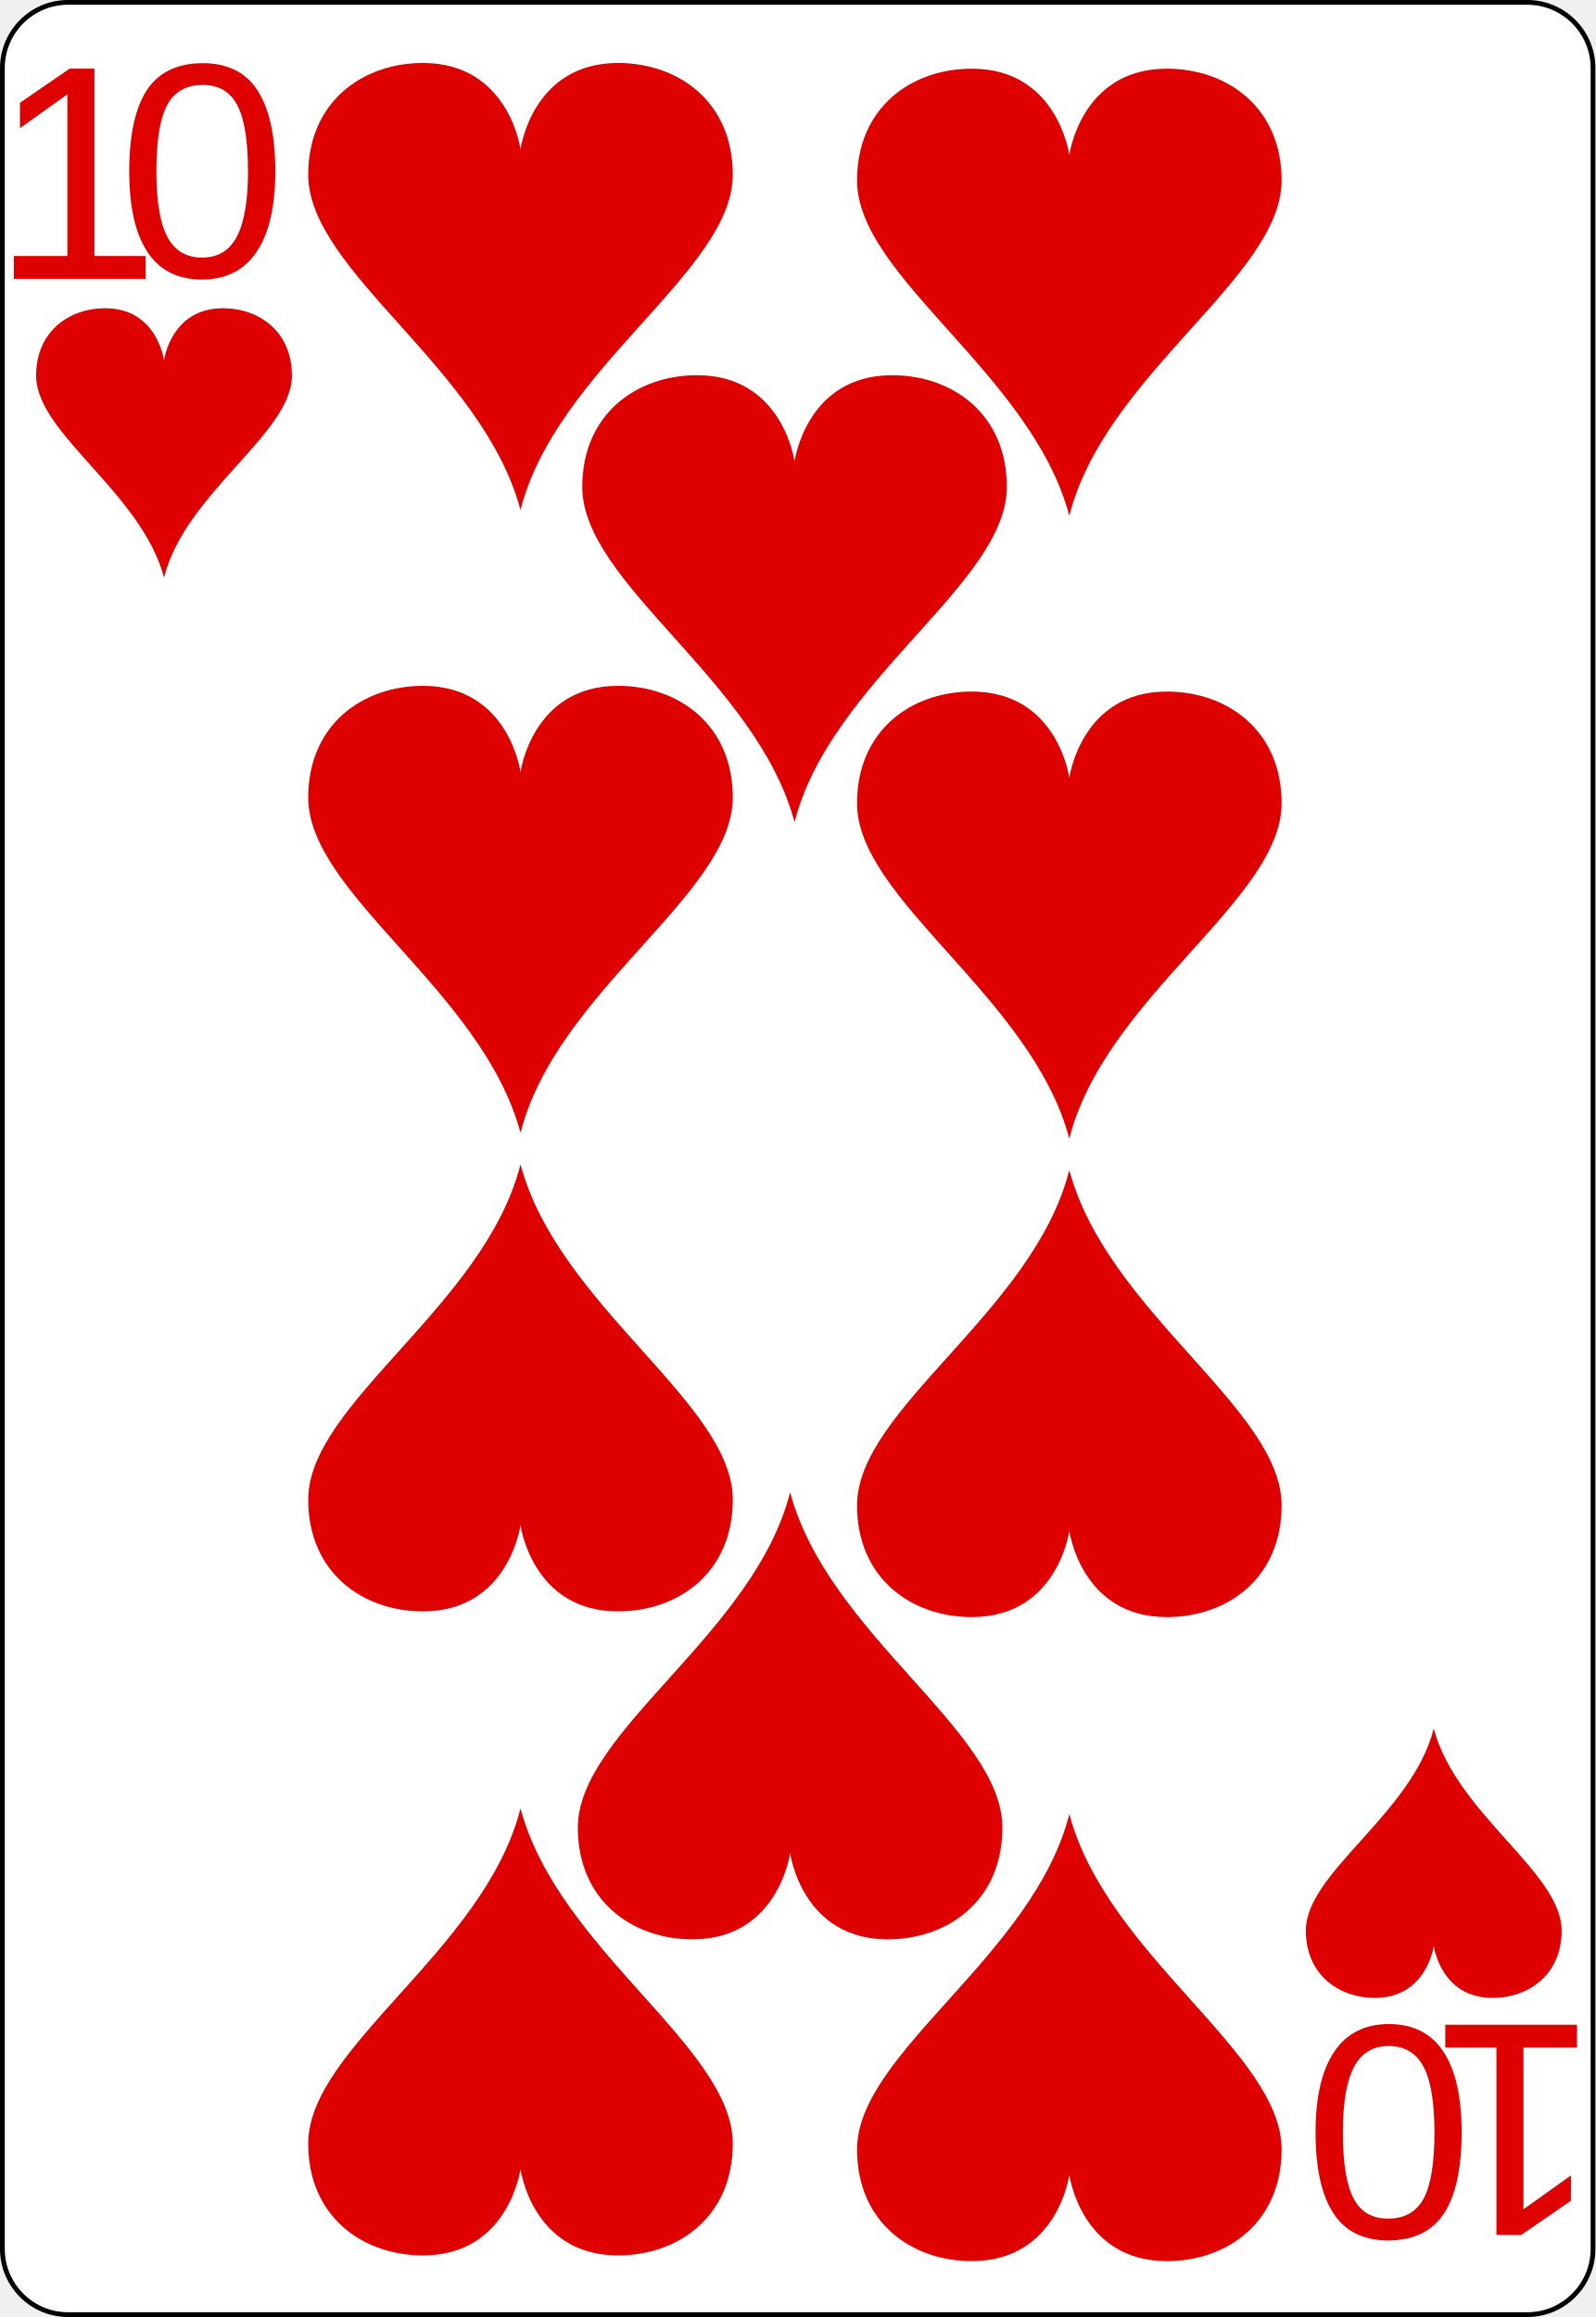
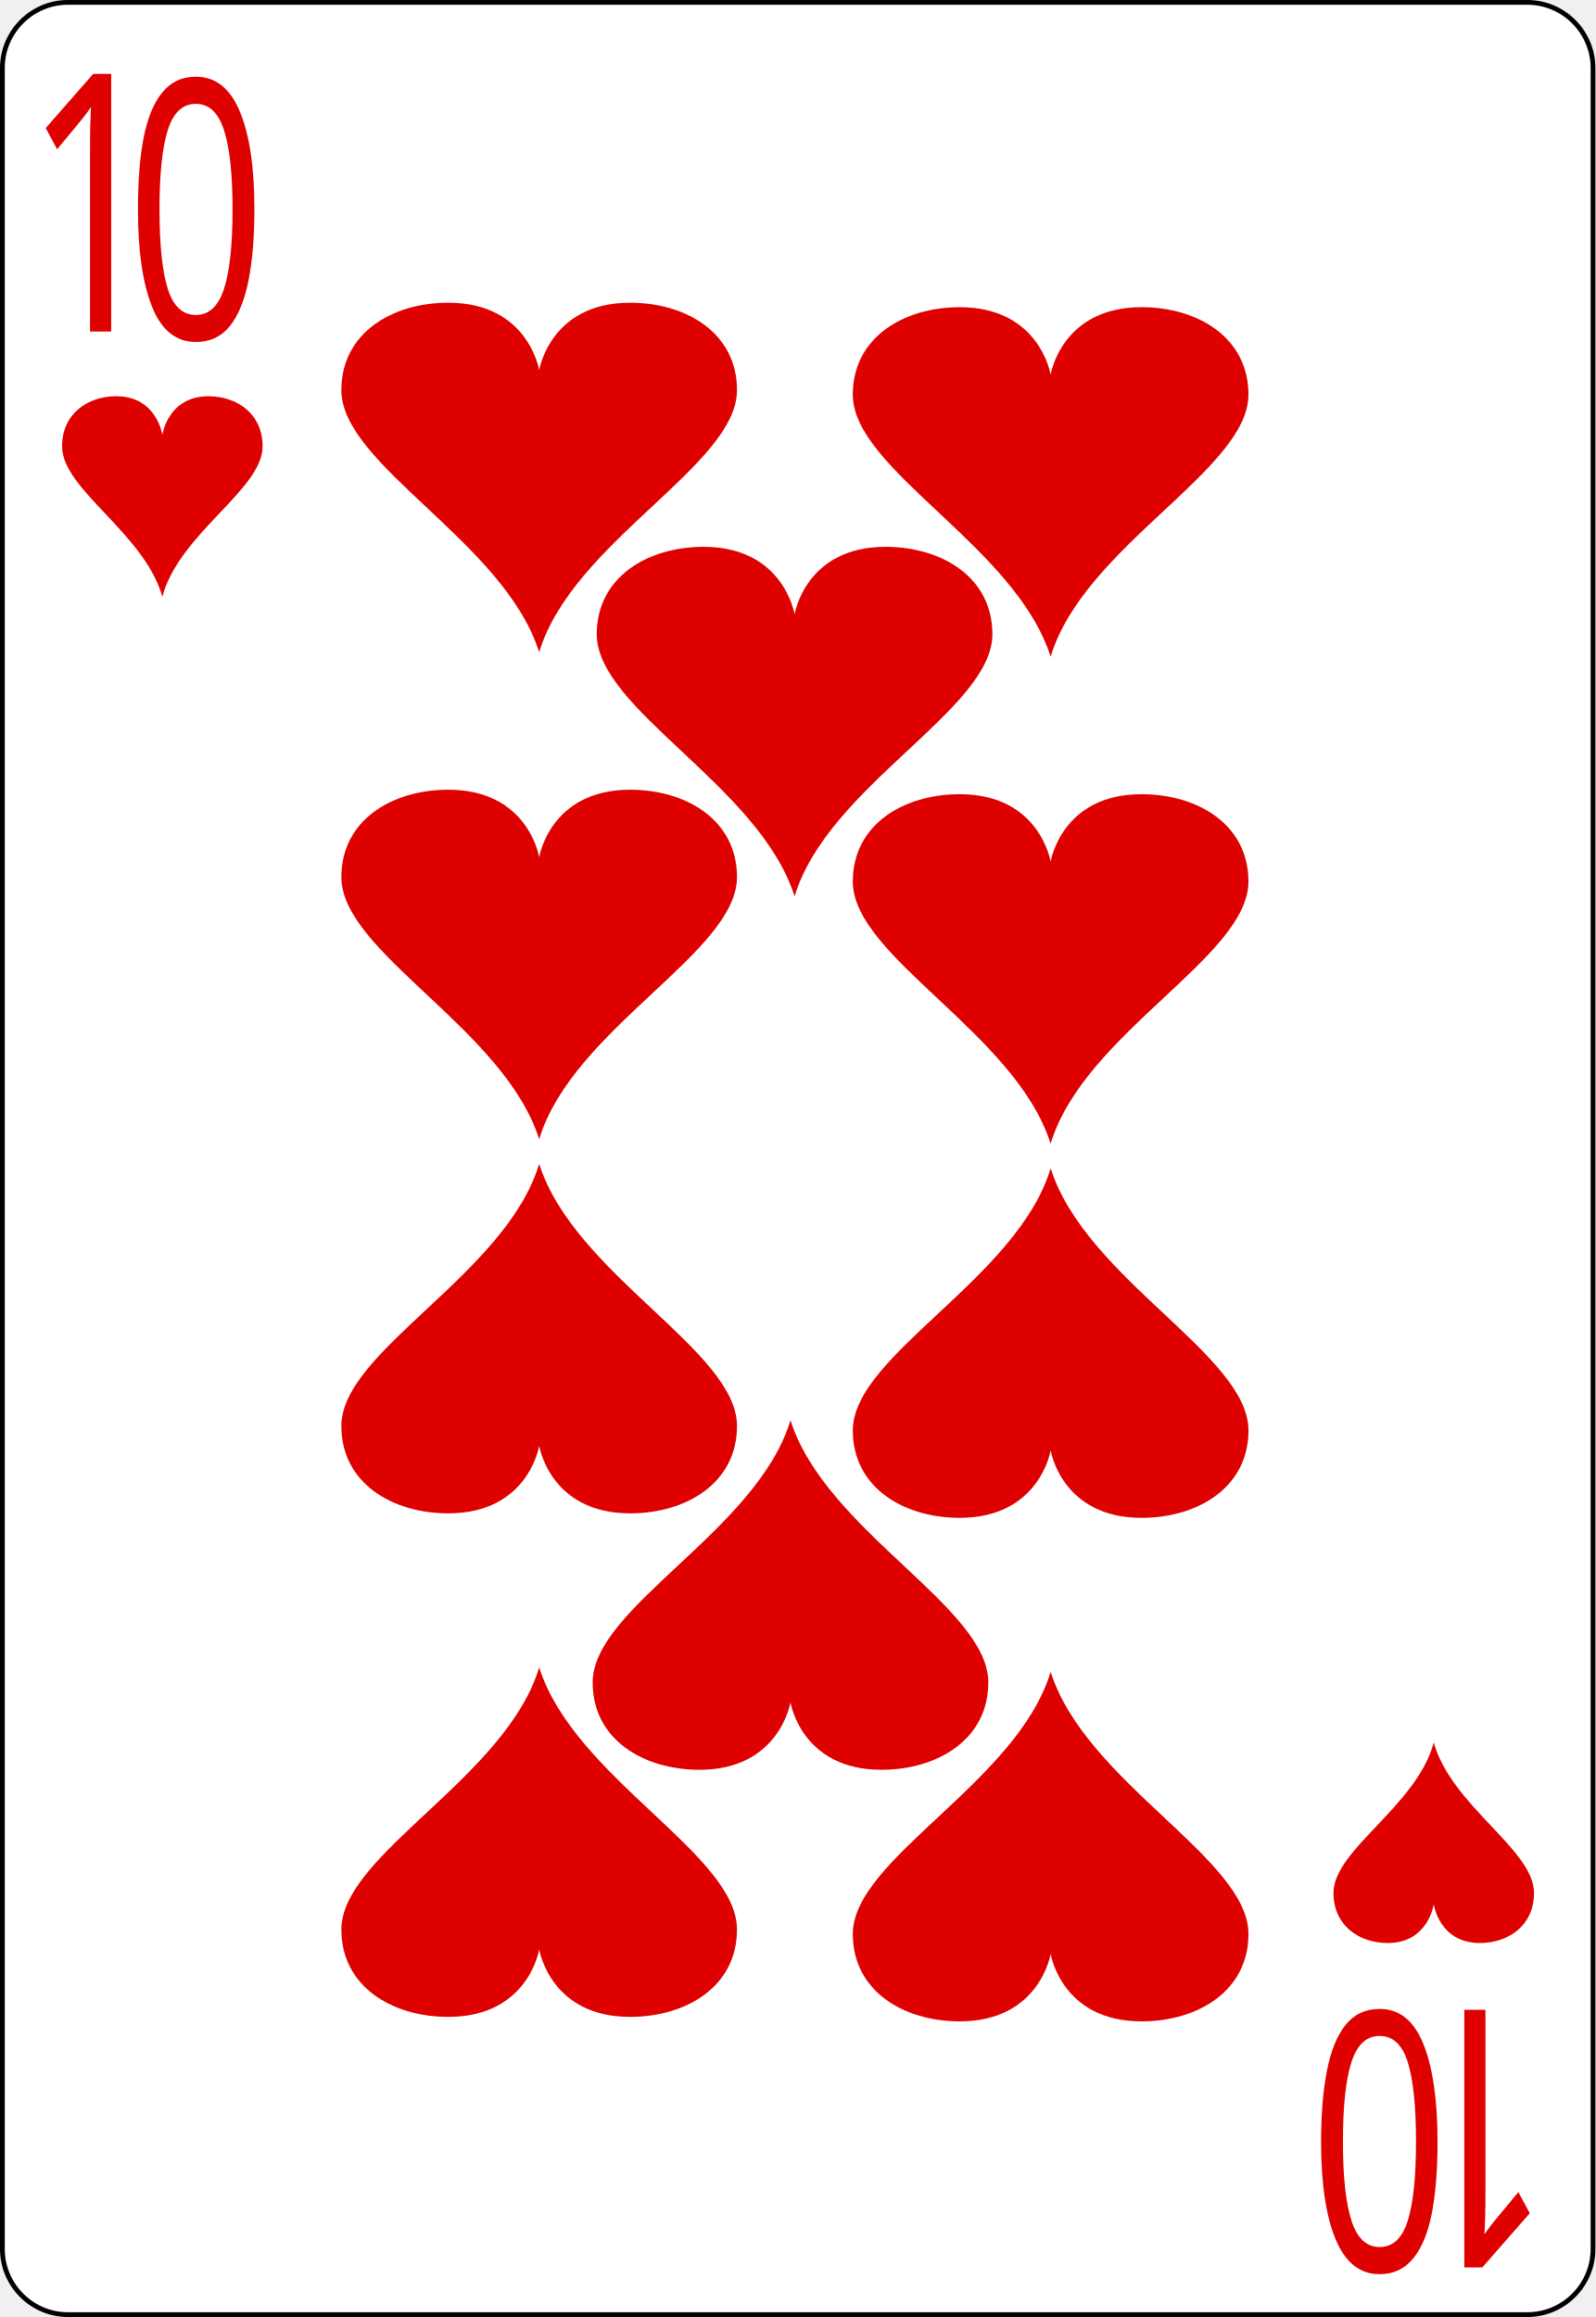
- <svg xmlns="http://www.w3.org/2000/svg" xmlns:xlink="http://www.w3.org/1999/xlink" width="167.087pt" height="242.667pt" viewBox="0 0 167.087 242.667" xml:space="preserve" id="svg2" version="1.1">
-   <defs id="defs41">
-     <radialGradient xlink:href="#linearGradient3773" id="radialGradient3781" cx="-0.158" cy="-8.835" fx="-0.158" fy="-8.835" r="8" gradientTransform="matrix(-1.584269,-0.02349808,0.03071979,-2.477574,-0.2485638,-26.71351)" gradientUnits="userSpaceOnUse" />
-     <linearGradient id="linearGradient3773">
-       <stop style="stop-color:#000000;stop-opacity:1;" offset="0" id="stop3775" />
-       <stop style="stop-color:#000000;stop-opacity:0.649;" offset="1" id="stop3777" />
-     </linearGradient>
-     <radialGradient xlink:href="#linearGradient3773" id="radialGradient3957" cx="-0.158" cy="-8.835" fx="-0.158" fy="-8.835" r="8" gradientTransform="matrix(-1.584269,-0.02349808,0.03071979,-2.477574,-0.2485638,-26.71351)" gradientUnits="userSpaceOnUse" />
-     <linearGradient id="linearGradient3959">
-       <stop style="stop-color:#000000;stop-opacity:1;" offset="0" id="stop3961" />
-       <stop style="stop-color:#000000;stop-opacity:0.649;" offset="1" id="stop3963" />
-     </linearGradient>
-     <radialGradient r="81.903" fy="509.476" fx="168.025" cy="509.476" cx="168.025" gradientTransform="matrix(1.25656,-0.7774064,0.3366382,0.5361257,-221.2021,359.2426)" gradientUnits="userSpaceOnUse" id="radialGradient3975" xlink:href="#linearGradient3784-4" />
-     <linearGradient id="linearGradient3784-4">
-       <stop style="stop-color:#ffffff;stop-opacity:0.435;" offset="0" id="stop3786-8" />
-       <stop style="stop-color:#000000;stop-opacity:0;" offset="1" id="stop3788-6" />
-     </linearGradient>
-     <radialGradient xlink:href="#linearGradient3784-4-5" id="radialGradient3929" gradientUnits="userSpaceOnUse" gradientTransform="matrix(1.25656,-0.7774064,0.3366382,0.5361257,-221.2021,359.2426)" cx="168.025" cy="509.476" fx="168.025" fy="509.476" r="81.903" />
-     <linearGradient id="linearGradient3784-4-5">
-       <stop style="stop-color:#ffffff;stop-opacity:0.489;" offset="0" id="stop3786-8-0" />
-       <stop style="stop-color:#000000;stop-opacity:0;" offset="1" id="stop3788-6-3" />
-     </linearGradient>
-     <radialGradient xlink:href="#linearGradient3784-4-1" id="radialGradient3927" gradientUnits="userSpaceOnUse" gradientTransform="matrix(1.25656,-0.7774064,0.3366382,0.5361257,-221.2021,359.2426)" cx="168.025" cy="509.476" fx="168.025" fy="509.476" r="81.903" />
-     <linearGradient id="linearGradient3784-4-1">
-       <stop style="stop-color:#ffffff;stop-opacity:0.237;" offset="0" id="stop3786-8-03" />
-       <stop style="stop-color:#000000;stop-opacity:0;" offset="1" id="stop3788-6-6" />
-     </linearGradient>
-     <radialGradient xlink:href="#linearGradient3768" id="radialGradient3776" cx="-0.206" cy="-4.579" fx="-0.206" fy="-4.579" r="8" gradientTransform="matrix(-1,0,0,-1.720176,-0.4120407,-13.02719)" gradientUnits="userSpaceOnUse" />
-     <linearGradient id="linearGradient3768">
-       <stop style="stop-color:#df0000;stop-opacity:1;" offset="0" id="stop3770" />
-       <stop style="stop-color:#df0000;stop-opacity:0.672;" offset="1" id="stop3772" />
-     </linearGradient>
-     <radialGradient r="81.903" fy="511.223" fx="171.487" cy="511.223" cx="171.487" gradientTransform="matrix(1.152989,-0.6739155,0.3948202,0.6754904,-233.6326,270.4008)" gradientUnits="userSpaceOnUse" id="radialGradient4013" xlink:href="#linearGradient3784-4-6" />
-     <linearGradient id="linearGradient3784-4-6">
-       <stop style="stop-color:#ffffff;stop-opacity:0.313;" offset="0" id="stop3786-8-8" />
-       <stop style="stop-color:#000000;stop-opacity:0;" offset="1" id="stop3788-6-8" />
-     </linearGradient>
-     <radialGradient r="81.903" fy="492.632" fx="159.354" cy="492.632" cx="159.354" gradientTransform="matrix(1.089478,-0.715138,0.4464527,0.6562658,-244.9333,290.9185)" gradientUnits="userSpaceOnUse" id="radialGradient4013-8" xlink:href="#linearGradient3784-4-2" />
-     <linearGradient id="linearGradient3784-4-2">
-       <stop style="stop-color:#ffffff;stop-opacity:0.29;" offset="0" id="stop3786-8-1" />
-       <stop style="stop-color:#000000;stop-opacity:0;" offset="1" id="stop3788-6-5" />
-     </linearGradient>
-     <radialGradient r="81.903" fy="492.632" fx="159.354" cy="492.632" cx="159.354" gradientTransform="matrix(1.089478,-0.715138,0.4464527,0.6562658,-244.9333,290.9185)" gradientUnits="userSpaceOnUse" id="radialGradient3073" xlink:href="#linearGradient3784-4-2" />
-   </defs>
-   <g id="Layer_x0020_1" style="fill-rule:nonzero;clip-rule:nonzero;stroke:#000000;stroke-miterlimit:4;">
-     <path style="fill:#FFFFFF;stroke-width:0.5;" d="M166.837,235.548c0,3.777-3.087,6.869-6.871,6.869H7.111c-3.775,0-6.861-3.092-6.861-6.869V7.12C0.25,3.343,3.336,0.25,7.111,0.25h152.855    c3.784,0,6.871,3.093,6.871,6.87v228.428z" id="path5" />
-     <g style="stroke:none;" id="g7">
+ <svg xmlns="http://www.w3.org/2000/svg" version="1.1" id="svg2" x="0px" y="0px" width="167.086px" height="242.667px" viewBox="0 0 167.086 242.667" enable-background="new 0 0 167.086 242.667" xml:space="preserve">
+   <g id="Layer_x0020_1">
+     <path id="path5" fill="#FFFFFF" stroke="#000000" stroke-width="0.5" d="M166.836,235.548c0,3.777-3.086,6.869-6.871,6.869H7.111   c-3.775,0-6.861-3.092-6.861-6.869V7.12c0-3.777,3.086-6.87,6.861-6.87h152.854c3.785,0,6.871,3.093,6.871,6.87V235.548z" />
+     <g id="g7">
      <g id="g9">
- 				
- 			</g>
+ 		</g>
    </g>
    <g id="g15">
- 			
+ 	</g>
+     <g id="g19">
+ 	</g>
+     <g id="g23">
+       <g id="g25">
		</g>
-     <g id="g19">
- 			
+     </g>
+     <g id="g31">
+       <g id="g33">
		</g>
-     <g style="stroke:none;" id="g23">
-       <g id="g25">
- 				
- 			</g>
-     </g>
-     <g style="stroke:none;" id="g31">
-       <g id="g33">
- 				
- 			</g>
    </g>
  </g>
-   <text xml:space="preserve" style="font-size:32px;font-style:normal;font-weight:normal;line-height:125%;letter-spacing:0px;word-spacing:0px;fill:#df0000;fill-opacity:1;stroke:none;font-family:Bitstream Vera Sans" x="-0.987" y="29.203" id="text3788">
-     <tspan id="tspan3790" x="-0.987" y="29.203" style="font-style:normal;font-variant:normal;font-weight:normal;font-stretch:normal;fill:#df0000;fill-opacity:1;font-family:Arial;-inkscape-font-specification:Arial">1</tspan>
-   </text>
-   <g transform="matrix(1.674307,0,0,1.566992,17.17751,46.38532)" id="layer1-9-6" style="fill:#df0000;fill-opacity:1">
-     <path style="fill:#df0000;fill-opacity:1" id="hl-8" d="M 3.676,-9 C 0.433,-9 0,-5.523 0,-5.523 0,-5.523 -0.433,-9 -3.676,-9 -5.946,-9 -8,-7.441 -8,-4.5 -8,-0.614 -1.421,3.294 0,9 1.352,3.299 8,-0.614 8,-4.5 8,-7.441 5.946,-9 3.676,-9 z" />
+   <text transform="matrix(0.6811 0 0 1 2.501 34.7261)" fill="#DF0000" font-family="'ArialMT'" font-size="37.801">1</text>
+   <g id="layer1-9-6" transform="matrix(1.674307,0,0,1.566992,17.17751,46.38532)">
+     <path id="hl-8" fill="#DF0000" d="M2.776-3.117   c-2.542,0-2.881,2.588-2.881,2.588s-0.339-2.589-2.882-2.589c-1.78,0-3.39,1.161-3.39,3.35c0,2.893,5.158,5.803,6.272,10.051   c1.06-4.244,6.271-7.157,6.271-10.05C6.166-1.956,4.555-3.117,2.776-3.117z" />
  </g>
-   <g transform="matrix(-1.674307,0,0,-1.566992,150.156,195.1431)" id="layer1-9-6-5" style="fill:#df0000;fill-opacity:1">
-     <path style="fill:#df0000;fill-opacity:1" id="hl-8-1" d="M 3.676,-9 C 0.433,-9 0,-5.523 0,-5.523 0,-5.523 -0.433,-9 -3.676,-9 -5.946,-9 -8,-7.441 -8,-4.5 -8,-0.614 -1.421,3.294 0,9 1.352,3.299 8,-0.614 8,-4.5 8,-7.441 5.946,-9 3.676,-9 z" />
+   <g id="layer1-9-6-5" transform="matrix(-1.674307,0,0,-1.566992,150.156,195.1431)">
+     <path id="hl-8-1" fill="#DF0000" d="M2.881-5.333   C0.34-5.333,0-2.745,0-2.745S-0.34-5.333-2.882-5.333c-1.78,0-3.39,1.16-3.39,3.35c0,2.894,5.157,5.803,6.271,10.051   C1.06,3.825,6.271,0.912,6.271-1.981C6.271-4.171,4.661-5.333,2.881-5.333z" />
  </g>
-   <g transform="matrix(2.779008,0,0,2.600887,54.51227,30.00377)" id="layer1-9-6-8" style="fill:#df0000;fill-opacity:1">
-     <path style="fill:#df0000;fill-opacity:1" id="hl-8-8" d="M 3.676,-9 C 0.433,-9 0,-5.523 0,-5.523 0,-5.523 -0.433,-9 -3.676,-9 -5.946,-9 -8,-7.441 -8,-4.5 -8,-0.614 -1.421,3.294 0,9 1.352,3.299 8,-0.614 8,-4.5 8,-7.441 5.946,-9 3.676,-9 z" />
+   <g id="layer1-9-6-8" transform="matrix(2.779008,0,0,2.600887,54.51227,30.00377)">
+     <path id="hl-8-8" fill="#DF0000" d="M4.13,0.654   c-3.022,0-3.426,2.719-3.426,2.719S0.301,0.654-2.721,0.654c-2.115,0-4.03,1.219-4.03,3.518c0,3.038,6.131,6.094,7.455,10.555   c1.26-4.458,7.455-7.517,7.455-10.555C8.159,1.873,6.245,0.654,4.13,0.654z" />
  </g>
-   <g transform="matrix(-2.779008,0,0,-2.600887,54.51227,212.8062)" id="layer1-9-6-8-9" style="fill:#df0000;fill-opacity:1">
-     <path style="fill:#df0000;fill-opacity:1" id="hl-8-8-5" d="M 3.676,-9 C 0.433,-9 0,-5.523 0,-5.523 0,-5.523 -0.433,-9 -3.676,-9 -5.946,-9 -8,-7.441 -8,-4.5 -8,-0.614 -1.421,3.294 0,9 1.352,3.299 8,-0.614 8,-4.5 8,-7.441 5.946,-9 3.676,-9 z" />
+   <g id="layer1-9-6-8-9" transform="matrix(-2.779008,0,0,-2.600887,54.51227,212.8062)">
+     <path id="hl-8-8-5" fill="#DF0000" d="M2.721,0.604   c-3.022,0-3.426,2.718-3.426,2.718S-1.108,0.604-4.13,0.604c-2.115,0-4.029,1.219-4.029,3.518c0,3.038,6.131,6.094,7.455,10.555   C0.556,10.22,6.751,7.16,6.751,4.122C6.751,1.823,4.837,0.604,2.721,0.604z" />
  </g>
-   <g transform="matrix(2.779008,0,0,2.600887,54.51227,95.23862)" id="layer1-9-6-8-8" style="fill:#df0000;fill-opacity:1">
-     <path style="fill:#df0000;fill-opacity:1" id="hl-8-8-8" d="M 3.676,-9 C 0.433,-9 0,-5.523 0,-5.523 0,-5.523 -0.433,-9 -3.676,-9 -5.946,-9 -8,-7.441 -8,-4.5 -8,-0.614 -1.421,3.294 0,9 1.352,3.299 8,-0.614 8,-4.5 8,-7.441 5.946,-9 3.676,-9 z" />
+   <g id="layer1-9-6-8-8" transform="matrix(2.779008,0,0,2.600887,54.51227,95.23862)">
+     <path id="hl-8-8-8" fill="#DF0000" d="M4.13-4.817   c-3.022,0-3.426,2.719-3.426,2.719S0.301-4.817-2.721-4.817c-2.115,0-4.03,1.219-4.03,3.519c0,3.038,6.131,6.094,7.455,10.555   C1.964,4.799,8.159,1.74,8.159-1.298C8.159-3.598,6.245-4.817,4.13-4.817z" />
  </g>
-   <g transform="matrix(-2.779008,0,0,-2.600887,54.51227,145.356)" id="layer1-9-6-8-884-8" style="fill:#df0000;fill-opacity:1">
-     <path style="fill:#df0000;fill-opacity:1" id="hl-8-8-3-8" d="M 3.676,-9 C 0.433,-9 0,-5.523 0,-5.523 0,-5.523 -0.433,-9 -3.676,-9 -5.946,-9 -8,-7.441 -8,-4.5 -8,-0.614 -1.421,3.294 0,9 1.352,3.299 8,-0.614 8,-4.5 8,-7.441 5.946,-9 3.676,-9 z" />
+   <g id="layer1-9-6-8-884-8" transform="matrix(-2.779008,0,0,-2.600887,54.51227,145.356)">
+     <path id="hl-8-8-3-8" fill="#DF0000" d="M2.721-5.053   c-3.022,0-3.426,2.718-3.426,2.718S-1.108-5.053-4.13-5.053c-2.115,0-4.029,1.219-4.029,3.517c0,3.039,6.131,6.094,7.455,10.555   c1.26-4.458,7.455-7.517,7.455-10.555C6.751-3.834,4.837-5.053,2.721-5.053z" />
  </g>
-   <g transform="matrix(2.779008,0,0,2.600887,111.9909,30.60254)" id="layer1-9-6-8-7" style="fill:#df0000;fill-opacity:1">
-     <path style="fill:#df0000;fill-opacity:1" id="hl-8-8-1" d="M 3.676,-9 C 0.433,-9 0,-5.523 0,-5.523 0,-5.523 -0.433,-9 -3.676,-9 -5.946,-9 -8,-7.441 -8,-4.5 -8,-0.614 -1.421,3.294 0,9 1.352,3.299 8,-0.614 8,-4.5 8,-7.441 5.946,-9 3.676,-9 z" />
+   <g id="layer1-9-6-8-7" transform="matrix(2.779008,0,0,2.600887,111.9909,30.60254)">
+     <path id="hl-8-8-1" fill="#DF0000" d="M2.721,0.604   c-3.022,0-3.426,2.719-3.426,2.719S-1.108,0.604-4.13,0.604c-2.115,0-4.03,1.219-4.03,3.519c0,3.038,6.131,6.094,7.455,10.555   C0.555,10.22,6.75,7.161,6.75,4.123C6.751,1.823,4.836,0.604,2.721,0.604z" />
  </g>
-   <g transform="matrix(-2.779008,0,0,-2.600887,111.9909,213.4049)" id="layer1-9-6-8-9-7" style="fill:#df0000;fill-opacity:1">
-     <path style="fill:#df0000;fill-opacity:1" id="hl-8-8-5-2" d="M 3.676,-9 C 0.433,-9 0,-5.523 0,-5.523 0,-5.523 -0.433,-9 -3.676,-9 -5.946,-9 -8,-7.441 -8,-4.5 -8,-0.614 -1.421,3.294 0,9 1.352,3.299 8,-0.614 8,-4.5 8,-7.441 5.946,-9 3.676,-9 z" />
+   <g id="layer1-9-6-8-9-7" transform="matrix(-2.779008,0,0,-2.600887,111.9909,213.4049)">
+     <path id="hl-8-8-5-2" fill="#DF0000" d="M4.13,0.654   c-3.022,0-3.426,2.719-3.426,2.719S0.301,0.654-2.721,0.654c-2.115,0-4.03,1.22-4.03,3.519c0,3.038,6.131,6.094,7.455,10.555   C1.964,10.27,8.16,7.211,8.16,4.172C8.16,1.873,6.245,0.654,4.13,0.654z" />
  </g>
-   <g transform="matrix(2.779008,0,0,2.600887,111.9909,95.8374)" id="layer1-9-6-8-8-7" style="fill:#df0000;fill-opacity:1">
-     <path style="fill:#df0000;fill-opacity:1" id="hl-8-8-8-2" d="M 3.676,-9 C 0.433,-9 0,-5.523 0,-5.523 0,-5.523 -0.433,-9 -3.676,-9 -5.946,-9 -8,-7.441 -8,-4.5 -8,-0.614 -1.421,3.294 0,9 1.352,3.299 8,-0.614 8,-4.5 8,-7.441 5.946,-9 3.676,-9 z" />
+   <g id="layer1-9-6-8-8-7" transform="matrix(2.779008,0,0,2.600887,111.9909,95.8374)">
+     <path id="hl-8-8-8-2" fill="#DF0000" d="M2.721-4.867   c-3.022,0-3.426,2.719-3.426,2.719S-1.108-4.867-4.13-4.867c-2.115,0-4.03,1.219-4.03,3.518c0,3.038,6.131,6.094,7.455,10.555   C0.555,4.748,6.75,1.689,6.75-1.349C6.751-3.648,4.836-4.867,2.721-4.867z" />
  </g>
-   <g transform="matrix(-2.779008,0,0,-2.600887,111.9909,145.9548)" id="layer1-9-6-8-884-8-2" style="fill:#df0000;fill-opacity:1">
-     <path style="fill:#df0000;fill-opacity:1" id="hl-8-8-3-8-6" d="M 3.676,-9 C 0.433,-9 0,-5.523 0,-5.523 0,-5.523 -0.433,-9 -3.676,-9 -5.946,-9 -8,-7.441 -8,-4.5 -8,-0.614 -1.421,3.294 0,9 1.352,3.299 8,-0.614 8,-4.5 8,-7.441 5.946,-9 3.676,-9 z" />
+   <g id="layer1-9-6-8-884-8-2" transform="matrix(-2.779008,0,0,-2.600887,111.9909,145.9548)">
+     <path id="hl-8-8-3-8-6" fill="#DF0000" d="M4.13-5.003   c-3.022,0-3.426,2.718-3.426,2.718S0.301-5.003-2.721-5.003c-2.115,0-4.03,1.219-4.03,3.519c0,3.038,6.131,6.094,7.455,10.555   C1.964,4.613,8.16,1.554,8.16-1.485C8.16-3.784,6.245-5.003,4.13-5.003z" />
  </g>
-   <g transform="matrix(2.779008,0,0,2.600887,83.21339,62.70455)" id="layer1-9-6-8-91" style="fill:#df0000;fill-opacity:1">
-     <path style="fill:#df0000;fill-opacity:1" id="hl-8-8-7" d="M 3.676,-9 C 0.433,-9 0,-5.523 0,-5.523 0,-5.523 -0.433,-9 -3.676,-9 -5.946,-9 -8,-7.441 -8,-4.5 -8,-0.614 -1.421,3.294 0,9 1.352,3.299 8,-0.614 8,-4.5 8,-7.441 5.946,-9 3.676,-9 z" />
+   <g id="layer1-9-6-8-91" transform="matrix(2.779008,0,0,2.600887,83.21339,62.70455)">
+     <path id="hl-8-8-7" fill="#DF0000" d="M3.427-2.089   c-3.022,0-3.426,2.719-3.426,2.719s-0.403-2.719-3.426-2.719c-2.115,0-4.029,1.219-4.029,3.519c0,3.038,6.131,6.094,7.455,10.555   C1.261,7.527,7.456,4.468,7.456,1.43C7.456-0.87,5.542-2.089,3.427-2.089z" />
  </g>
-   <g transform="matrix(-2.779008,0,0,-2.600887,82.74851,179.7029)" id="layer1-9-6-8-9-6" style="fill:#df0000;fill-opacity:1">
-     <path style="fill:#df0000;fill-opacity:1" id="hl-8-8-5-8" d="M 3.676,-9 C 0.433,-9 0,-5.523 0,-5.523 0,-5.523 -0.433,-9 -3.676,-9 -5.946,-9 -8,-7.441 -8,-4.5 -8,-0.614 -1.421,3.294 0,9 1.352,3.299 8,-0.614 8,-4.5 8,-7.441 5.946,-9 3.676,-9 z" />
+   <g id="layer1-9-6-8-9-6" transform="matrix(-2.779008,0,0,-2.600887,82.74851,179.7029)">
+     <path id="hl-8-8-5-8" fill="#DF0000" d="M3.413-2.173   c-3.022,0-3.426,2.718-3.426,2.718s-0.403-2.718-3.426-2.718c-2.115,0-4.03,1.219-4.03,3.519c0,3.038,6.131,6.094,7.455,10.555   c1.26-4.458,7.455-7.517,7.455-10.555C7.443-0.954,5.529-2.173,3.413-2.173z" />
  </g>
-   <text xml:space="preserve" style="font-size:32px;font-style:normal;font-weight:normal;line-height:125%;letter-spacing:0px;word-spacing:0px;fill:#df0000;fill-opacity:1;stroke:none;font-family:Bitstream Vera Sans" x="12.287" y="28.96" id="text3788-43">
-     <tspan id="tspan3790-1" x="12.287" y="28.96" style="font-style:normal;font-variant:normal;font-weight:normal;font-stretch:normal;fill:#df0000;fill-opacity:1;font-family:Arial;-inkscape-font-specification:Arial">0</tspan>
-   </text>
-   <text xml:space="preserve" style="font-size:32px;font-style:normal;font-weight:normal;line-height:125%;letter-spacing:0px;word-spacing:0px;fill:#df0000;fill-opacity:1;stroke:none;font-family:Bitstream Vera Sans" x="-167.598" y="-212.06" id="text3788-7" transform="scale(-1,-1)">
-     <tspan id="tspan3790-5" x="-167.598" y="-212.06" style="font-style:normal;font-variant:normal;font-weight:normal;font-stretch:normal;fill:#df0000;fill-opacity:1;font-family:Arial;-inkscape-font-specification:Arial">1</tspan>
-   </text>
-   <text xml:space="preserve" style="font-size:32px;font-style:normal;font-weight:normal;line-height:125%;letter-spacing:0px;word-spacing:0px;fill:#df0000;fill-opacity:1;stroke:none;font-family:Bitstream Vera Sans" x="-154.324" y="-212.302" id="text3788-43-8" transform="scale(-1,-1)">
-     <tspan id="tspan3790-1-7" x="-154.324" y="-212.302" style="font-style:normal;font-variant:normal;font-weight:normal;font-stretch:normal;fill:#df0000;fill-opacity:1;font-family:Arial;-inkscape-font-specification:Arial">0</tspan>
-   </text>
+   <text transform="matrix(0.6811 0 0 1 13.1807 35.4399)" fill="#DF0000" font-family="'ArialMT'" font-size="37.801">0</text>
+   <text transform="matrix(-0.6811 0 0 -1 162.4991 210.4897)" fill="#DF0000" font-family="'ArialMT'" font-size="37.801">1</text>
+   <text transform="matrix(-0.6811 0 0 -1 151.8204 210.7769)" fill="#DF0000" font-family="'ArialMT'" font-size="37.801">0</text>
</svg>
